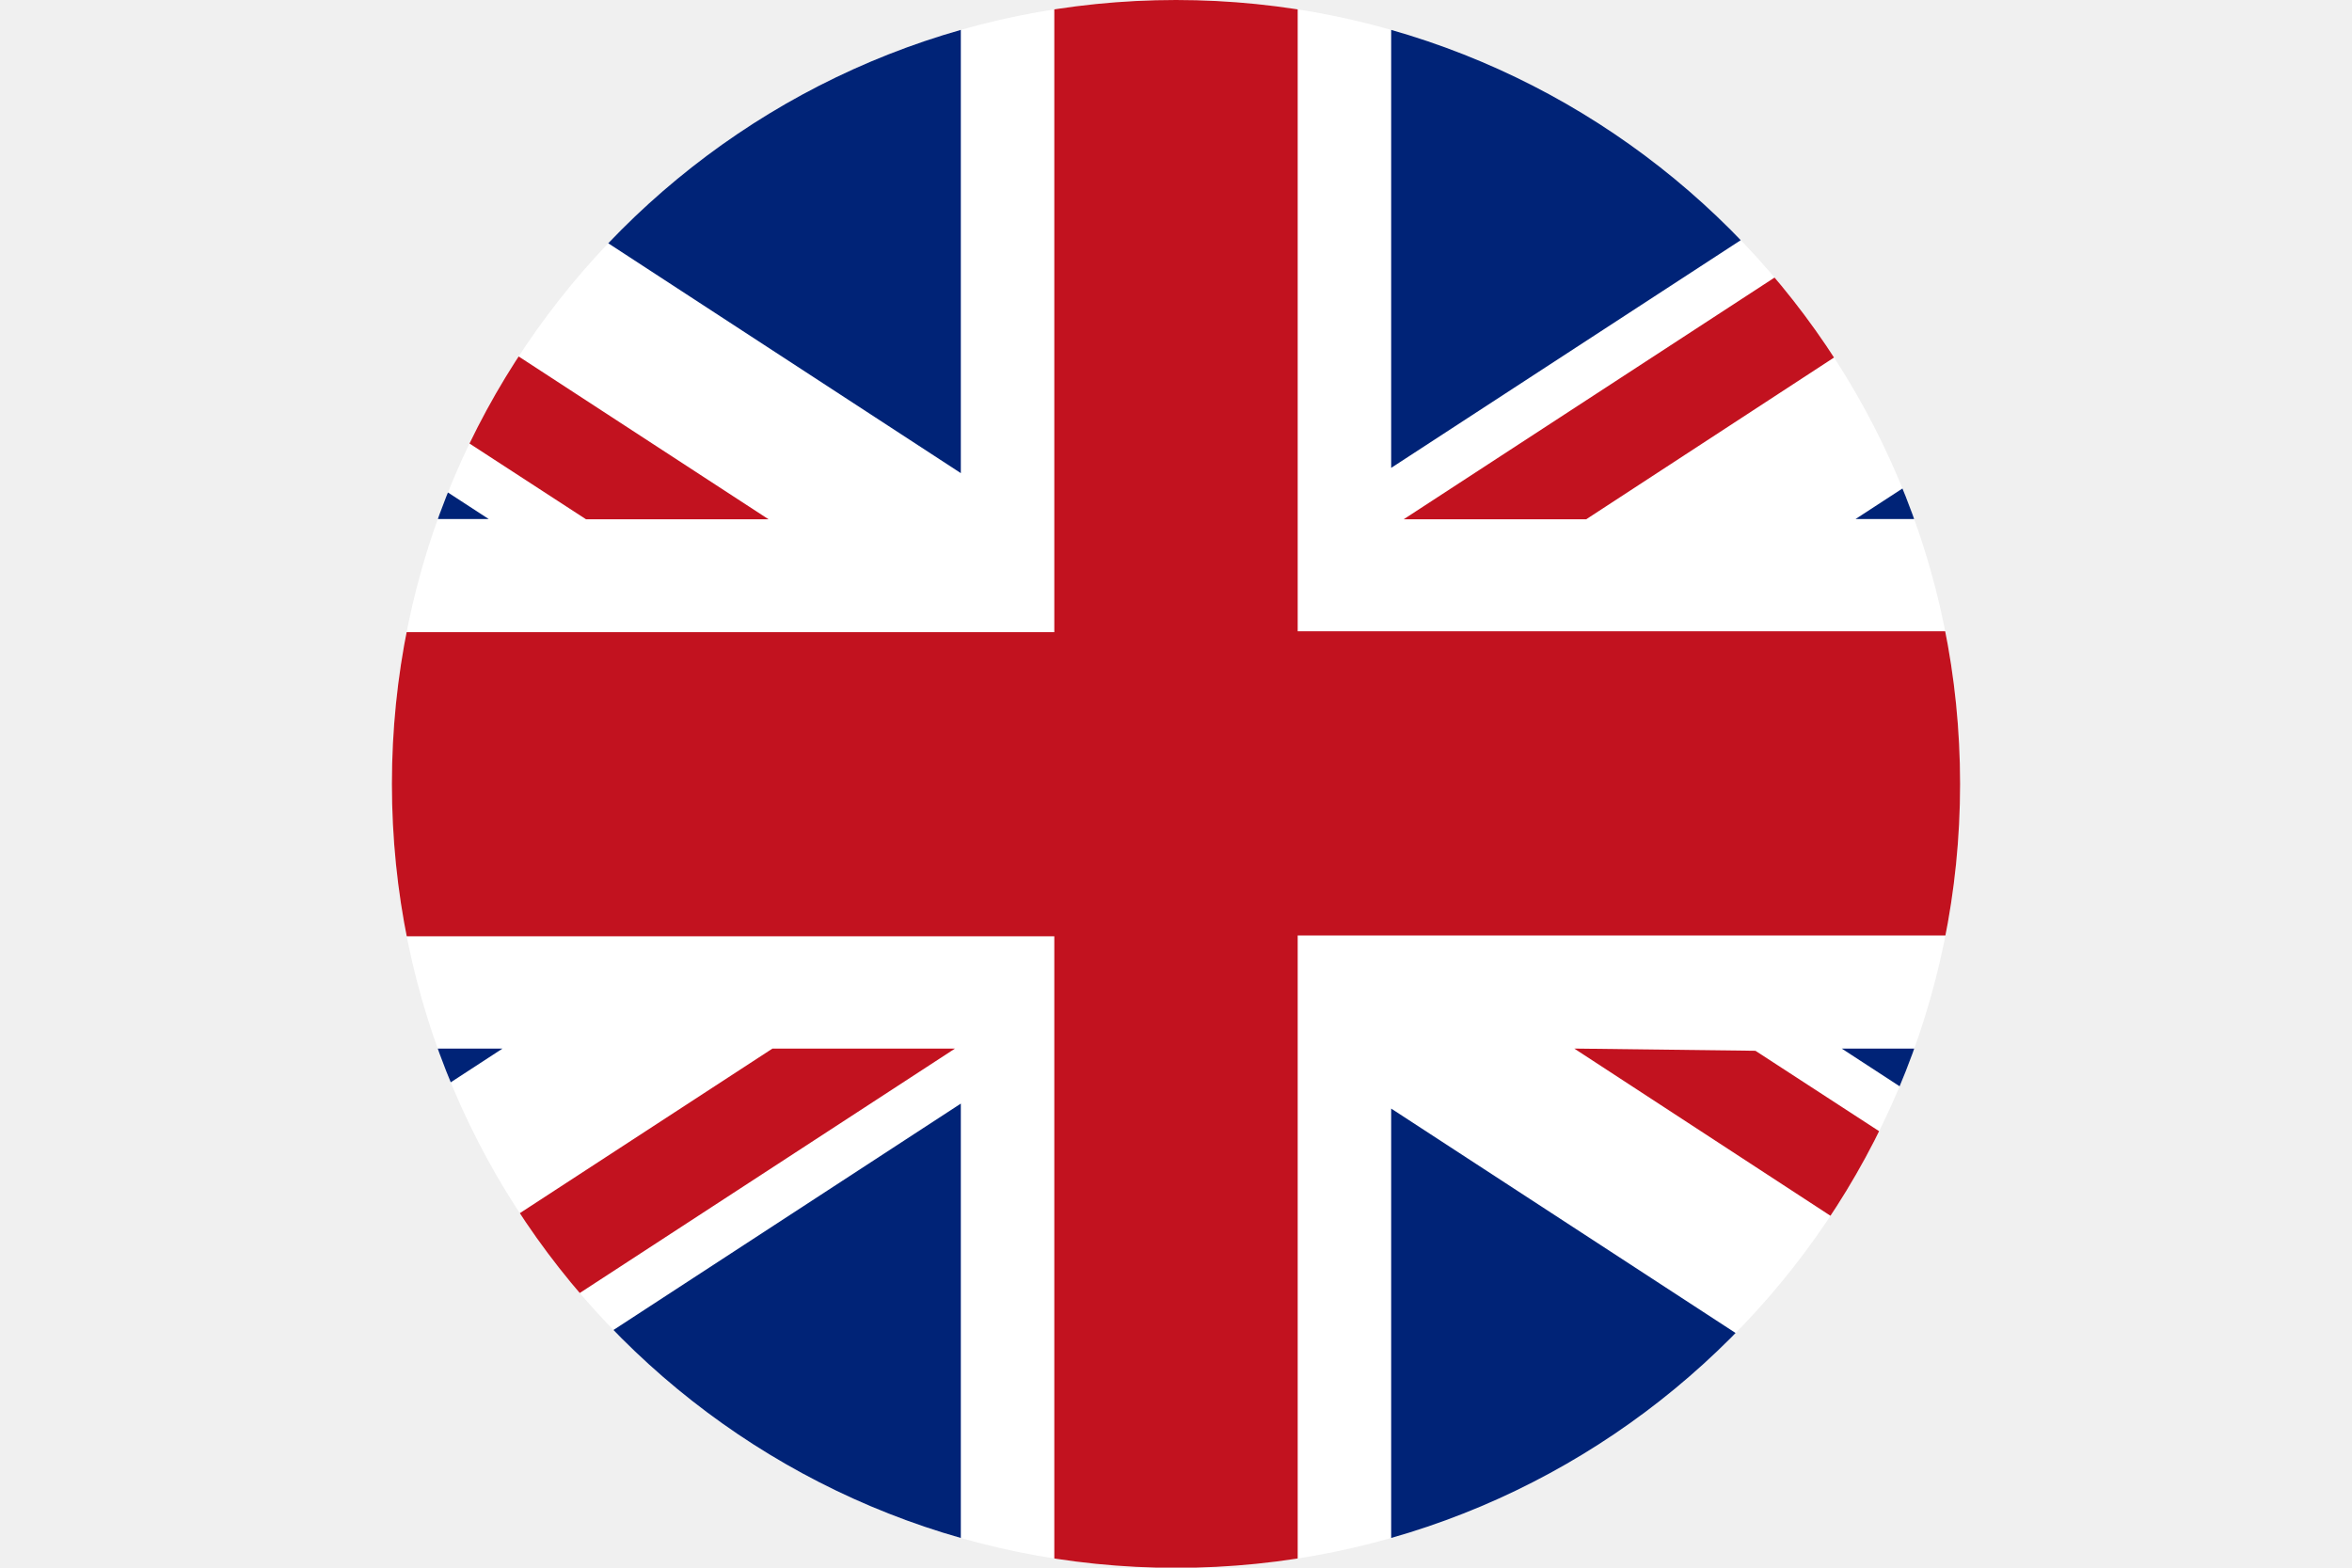
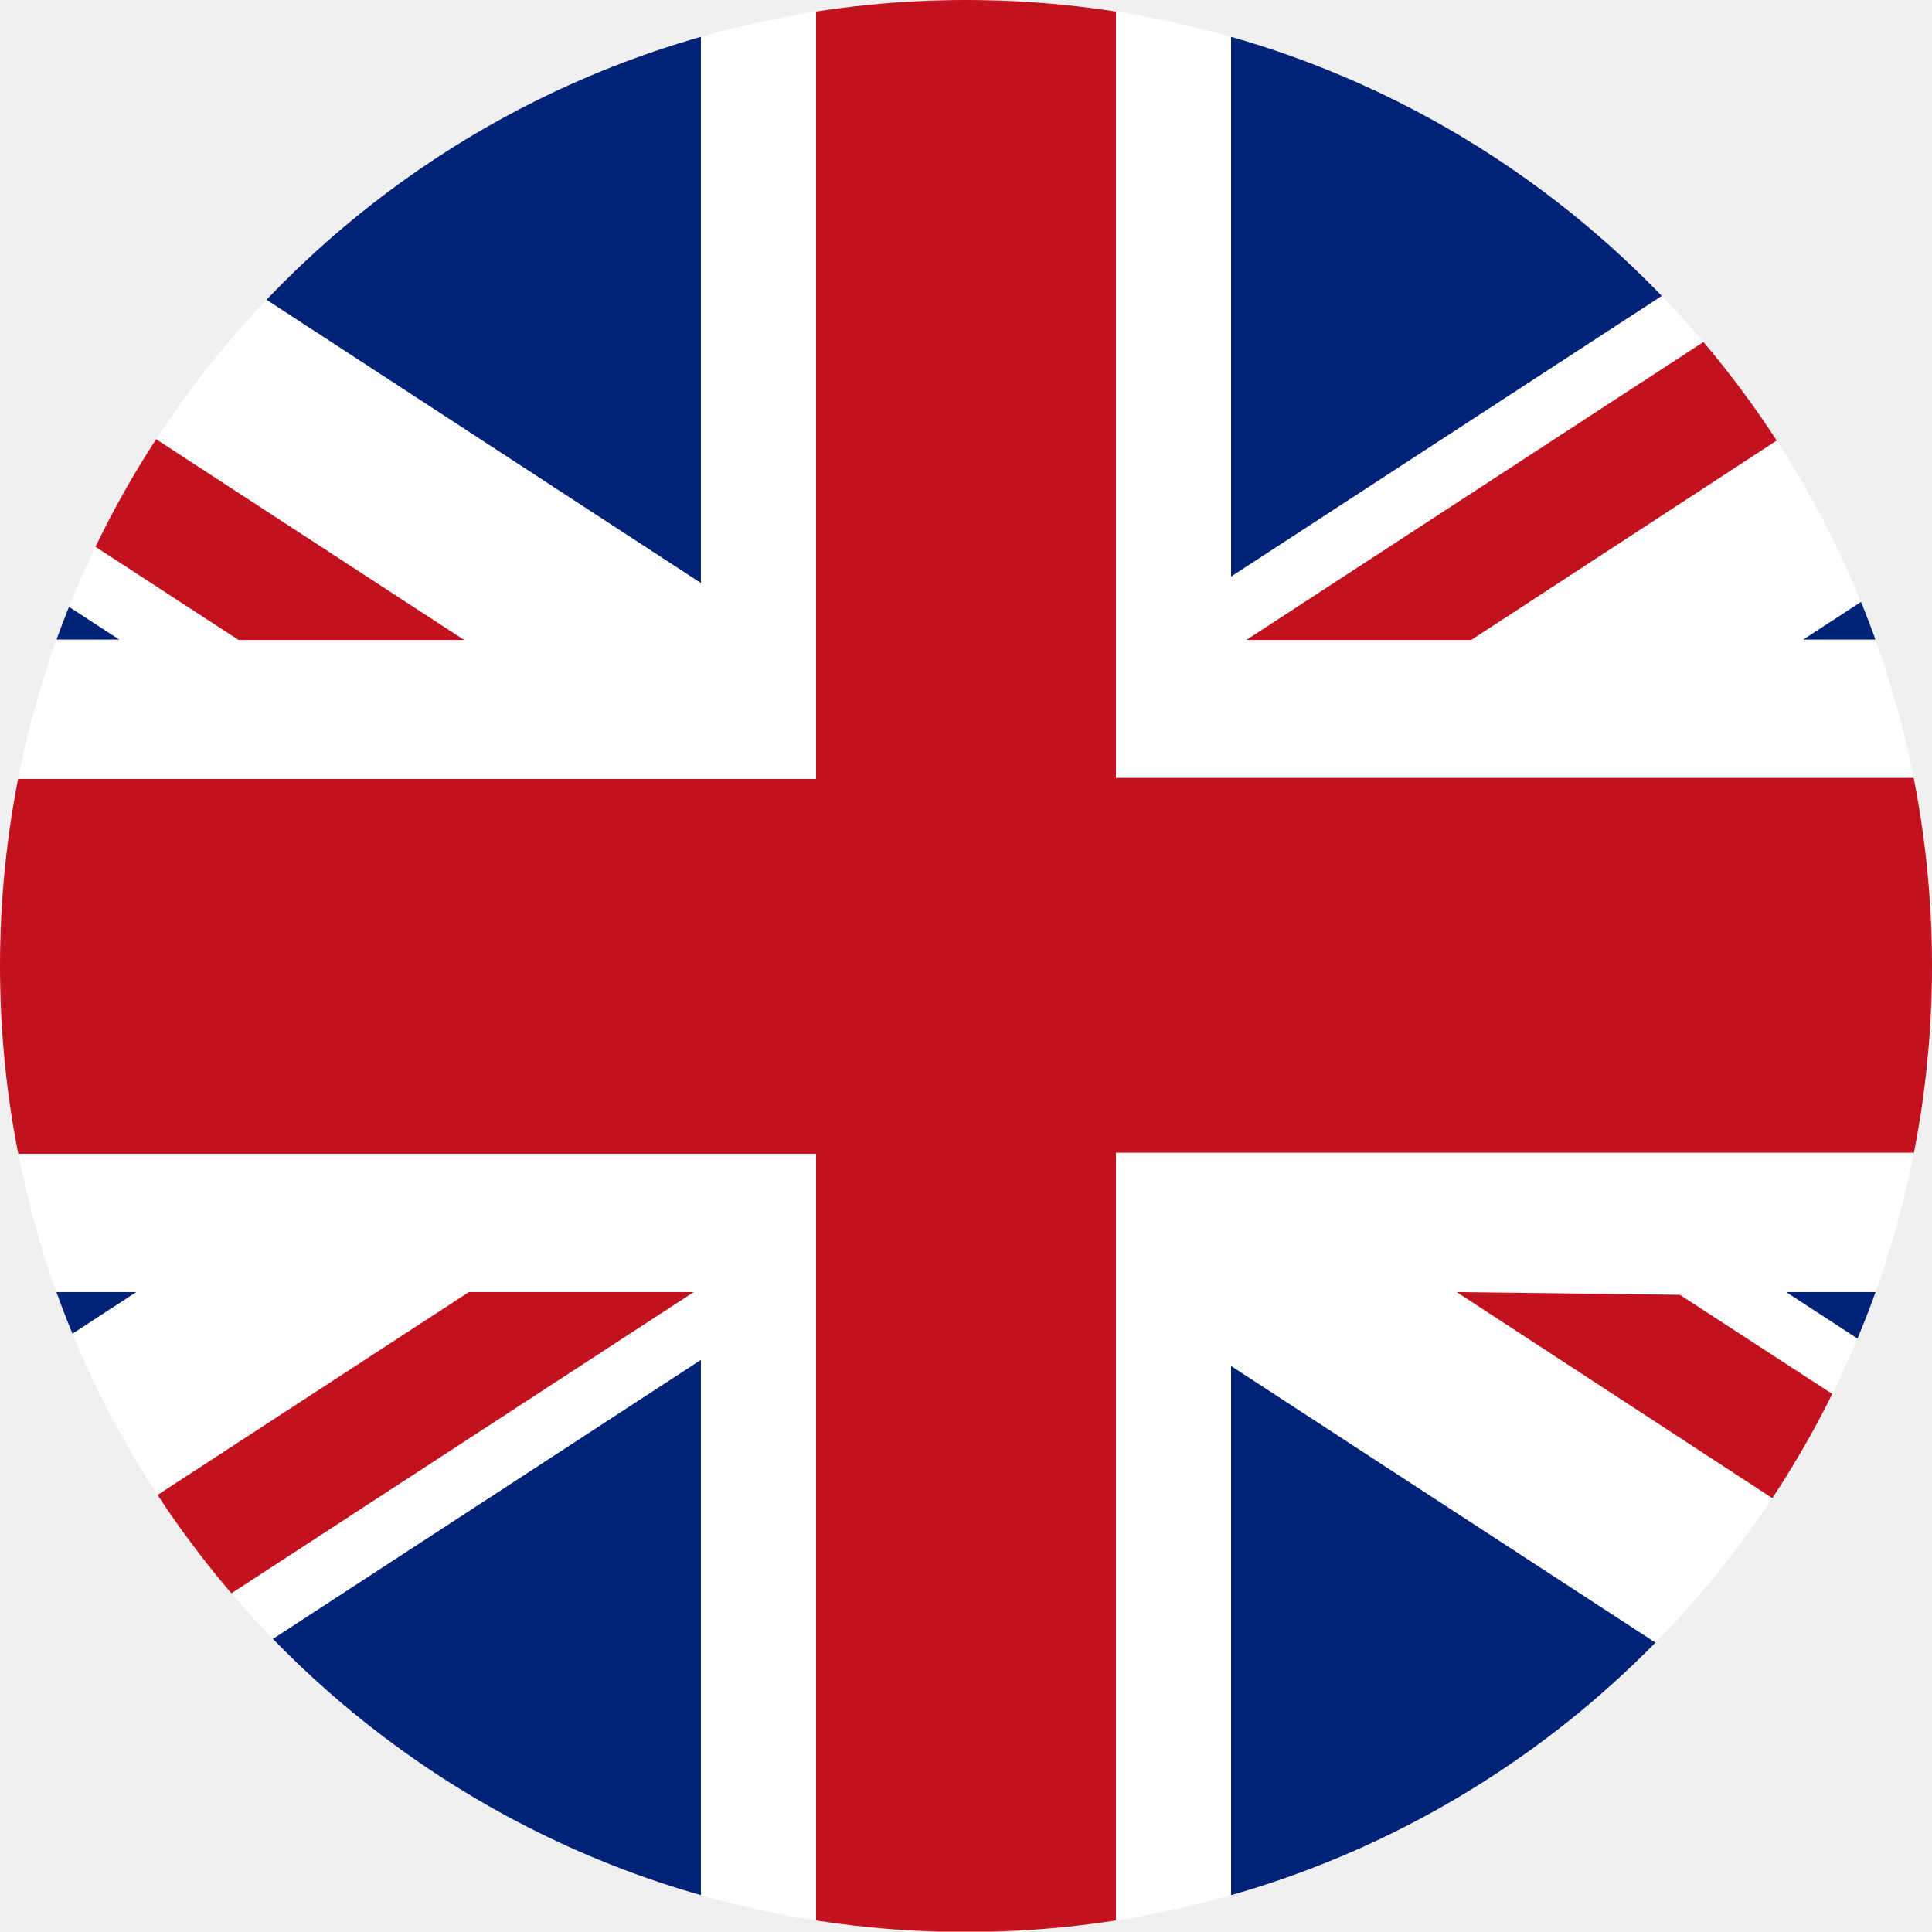
- <svg xmlns="http://www.w3.org/2000/svg" viewBox="0 0 85.04 56.69">
+ <svg xmlns="http://www.w3.org/2000/svg" id="Layer_1" data-name="Layer 1" viewBox="0 0 56.7 56.69">
  <defs>
    <style>.cls-1{fill:none;}.cls-2{clip-path:url(#clip-path);}.cls-3{fill:#fff;}.cls-4{fill:#002377;}.cls-5{fill:#c2121f;}</style>
-     <clipPath id="clip-path" transform="translate(0 0)">
-       <circle class="cls-1" cx="42.52" cy="28.35" r="28.35" />
+     <clipPath id="clip-path">
+       <circle class="cls-1" cx="28.35" cy="28.35" r="28.35" />
    </clipPath>
  </defs>
  <g id="Layer_2" data-name="Layer 2">
-     <g id="_ÎÓÈ_1" data-name="—ÎÓÈ 1">
+     <g id="_ÎÓÈ_1" data-name=" ÎÓÈ 1">
      <g class="cls-2">
-         <rect class="cls-3" width="85.04" height="56.69" />
-         <polygon class="cls-4" points="0 37.92 0 49.76 18.17 37.92 0 37.92" />
-         <polygon class="cls-4" points="0 7.26 0 18.77 17.67 18.77 0 7.26" />
-         <polygon class="cls-4" points="76.27 0 50.3 0 50.3 16.92 76.27 0" />
-         <polygon class="cls-4" points="34.74 0 8.5 0 34.74 17.11 34.74 0" />
-         <polygon class="cls-4" points="9 56.69 34.74 56.69 34.74 39.91 9 56.69" />
-         <polygon class="cls-4" points="85.04 18.77 85.04 7.08 67.09 18.77 85.04 18.77" />
-         <polygon class="cls-4" points="50.3 56.69 75.77 56.69 50.3 40.09 50.3 56.69" />
-         <polygon class="cls-4" points="85.04 49.94 85.04 37.92 66.59 37.92 85.04 49.94" />
-         <path class="cls-5" d="M46.92,22.83H85v11H46.92V56.69h-8.8V33.86H0v-11H38.12V0h8.8ZM0,56.12v.57H5.72L34.53,37.92h-6.6ZM79.56,0,50.75,18.78h6.6L85,.73V0ZM56.92,37.92,85,56.25V52l-21.53-14ZM27.79,18.78,0,.67V5L21.19,18.78Z" transform="translate(0 0)" />
+         <rect class="cls-3" x="-14.17" width="85.04" height="56.69" />
+         <polygon class="cls-4" points="-14.17 37.92 -14.17 49.76 4 37.92 -14.17 37.92" />
+         <polygon class="cls-4" points="-14.17 7.26 -14.17 18.77 3.5 18.77 -14.17 7.26" />
+         <polygon class="cls-4" points="62.1 0 36.13 0 36.13 16.92 62.1 0" />
+         <polygon class="cls-4" points="20.57 0 -5.67 0 20.57 17.11 20.57 0" />
+         <polygon class="cls-4" points="-5.17 56.69 20.57 56.69 20.57 39.91 -5.17 56.69" />
+         <polygon class="cls-4" points="70.87 18.77 70.87 7.08 52.92 18.77 70.87 18.77" />
+         <polygon class="cls-4" points="36.13 56.69 61.6 56.69 36.13 40.09 36.13 56.69" />
+         <polygon class="cls-4" points="70.87 49.94 70.87 37.92 52.42 37.92 70.87 49.94" />
+         <path class="cls-5" d="M32.75,22.83H70.83v11H32.75V56.69h-8.8V33.86H-14.17v-11H23.95V0h8.8ZM-14.17,56.12v.57h5.72L20.36,37.92h-6.6ZM65.39,0,36.58,18.78h6.6L70.83.73V0ZM42.75,37.92,70.83,56.25V52L49.3,38ZM13.62,18.78-14.17.67V5L7,18.78Z" />
      </g>
    </g>
  </g>
</svg>
